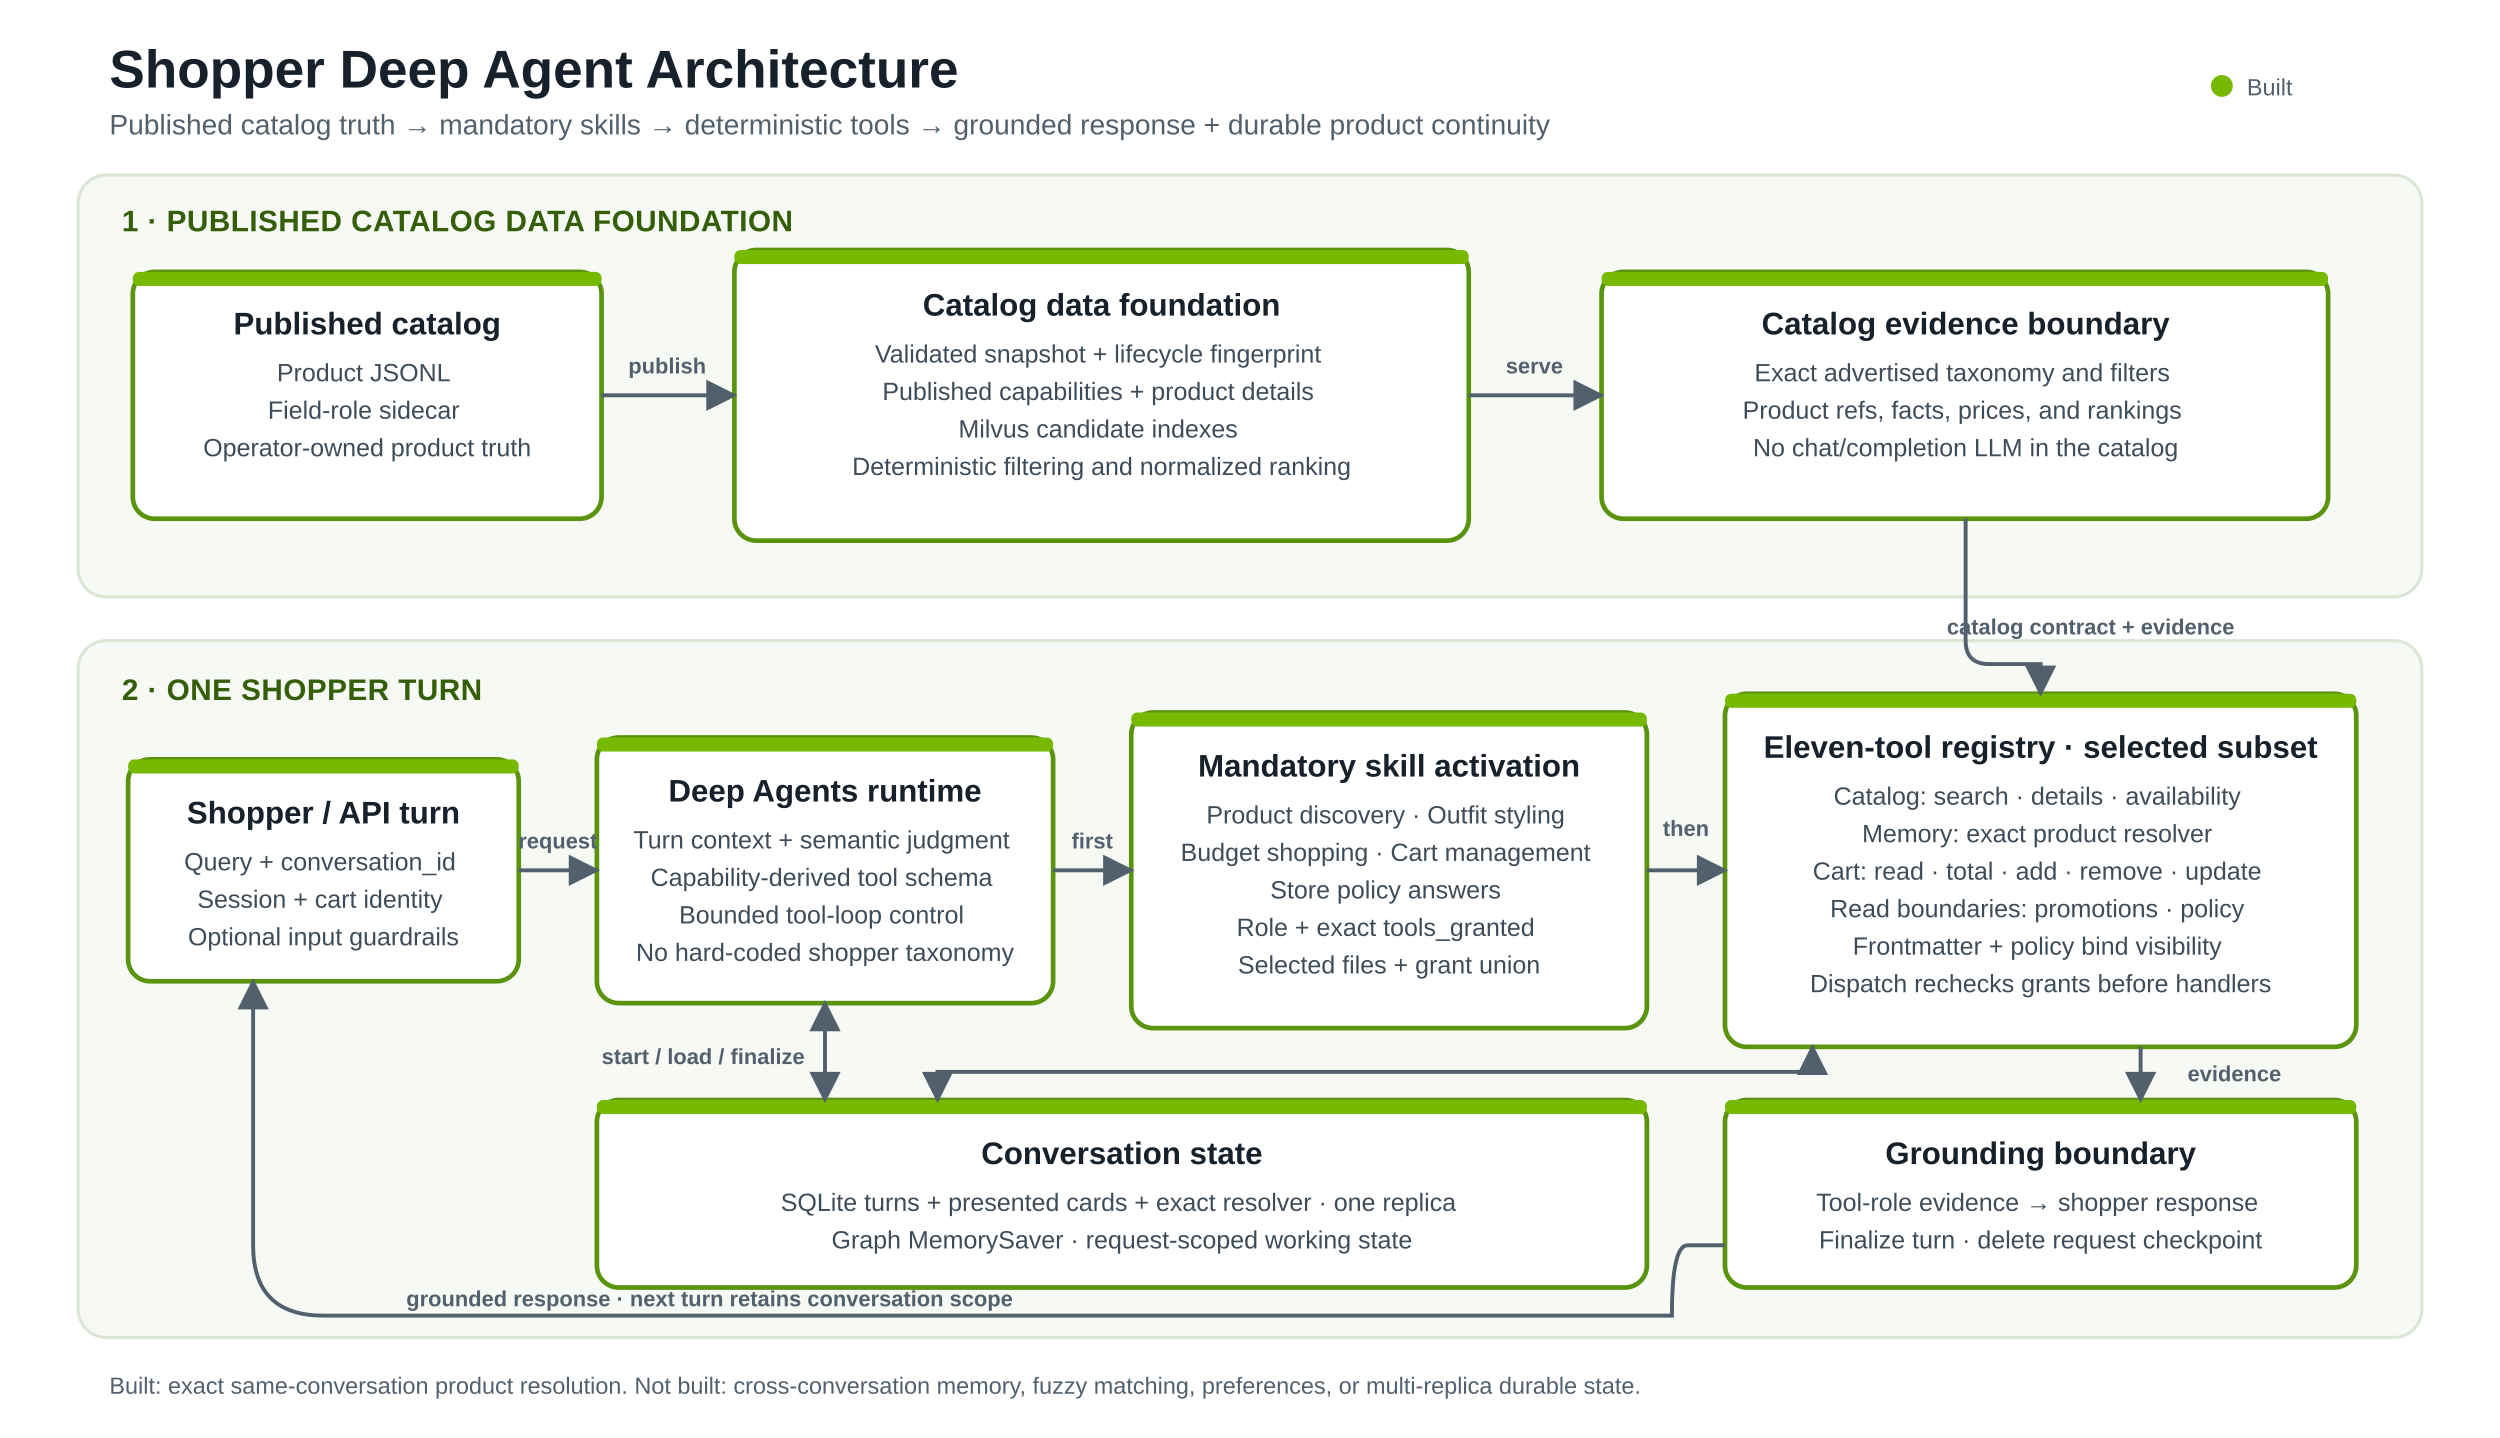
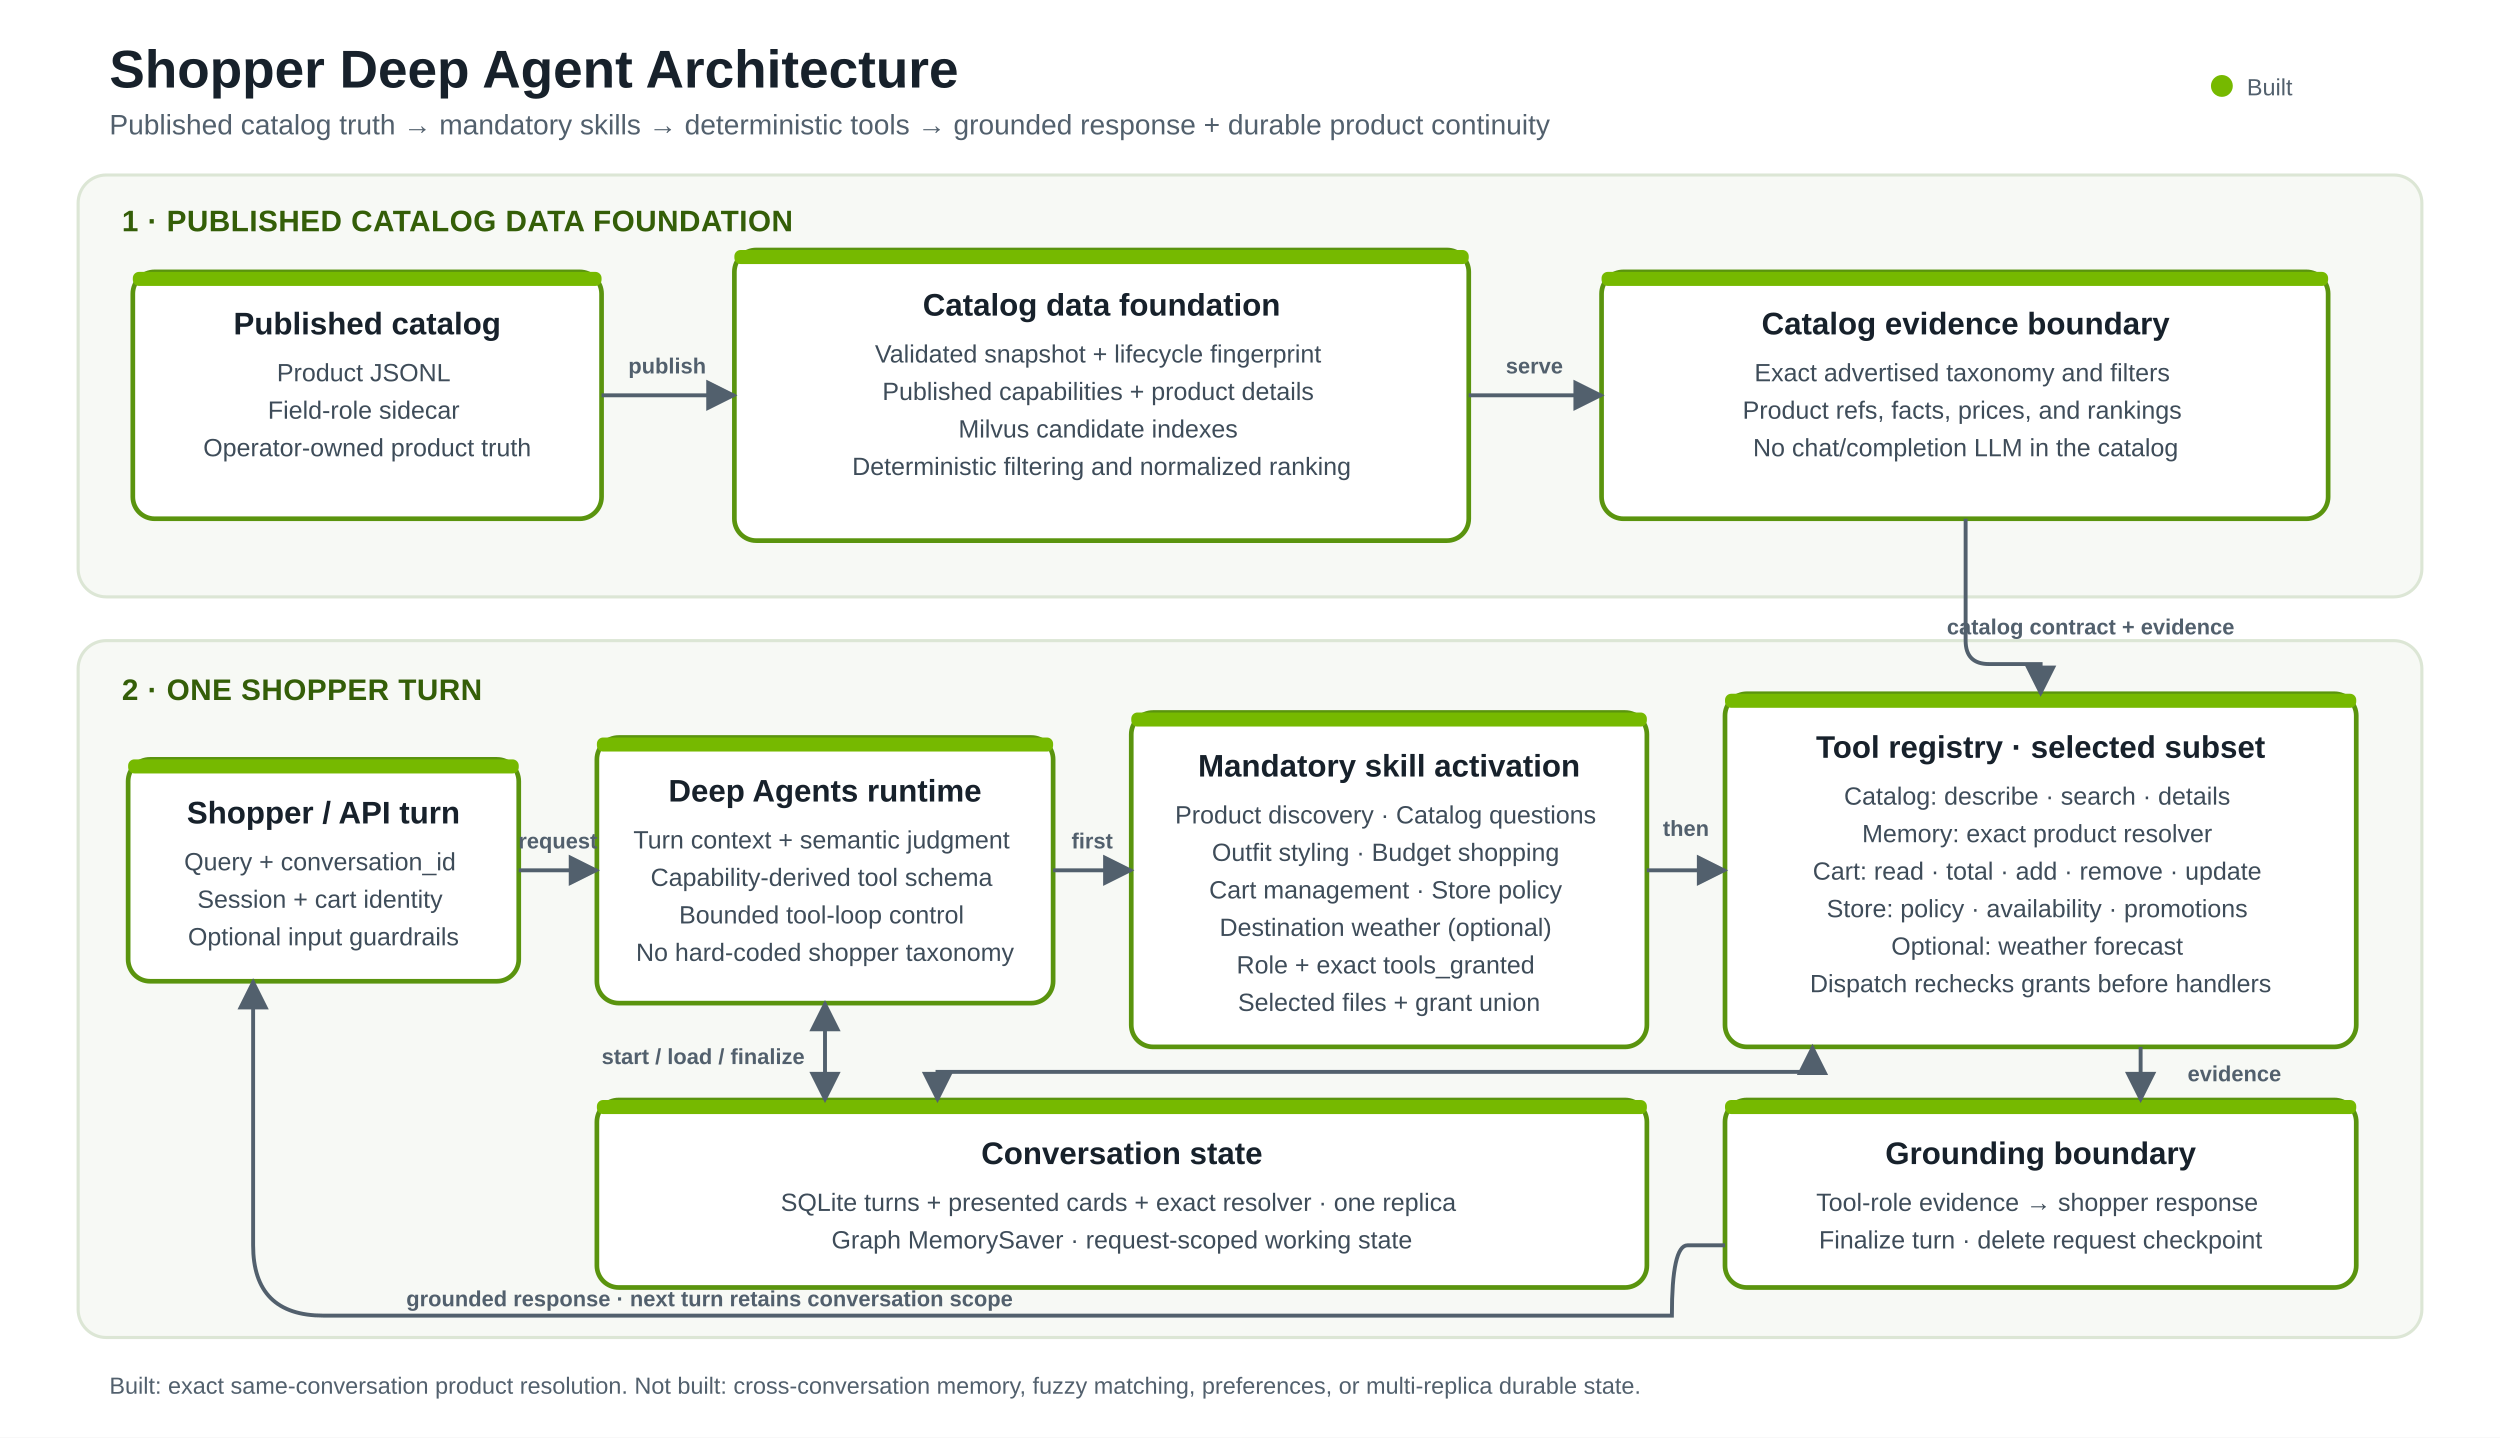
<svg xmlns="http://www.w3.org/2000/svg" width="1600" height="920" viewBox="0 0 1600 920" role="img" aria-labelledby="title description">
  <defs>
    <marker id="arrow" viewBox="0 0 10 10" refX="9" refY="5" markerWidth="8" markerHeight="8" orient="auto-start-reverse">
      <path d="M 0 0 L 10 5 L 0 10 z" fill="#52606d" />
    </marker>
    <style>
      .title { font: 700 34px Arial, Helvetica, sans-serif; fill: #17212b; }
      .subtitle { font: 400 18px Arial, Helvetica, sans-serif; fill: #52606d; }
      .section { font: 700 19px Arial, Helvetica, sans-serif; fill: #345e08; letter-spacing: 0.3px; }
      .box-title { font: 700 20px Arial, Helvetica, sans-serif; fill: #17212b; }
      .box-text { font: 400 16px Arial, Helvetica, sans-serif; fill: #3e4c59; }
      .arrow-label { font: 600 14px Arial, Helvetica, sans-serif; fill: #52606d; }
      .note { font: 400 15px Arial, Helvetica, sans-serif; fill: #52606d; }
      .panel { fill: #f7f9f5; stroke: #dce6d5; stroke-width: 2; }
      .built { fill: #ffffff; stroke: #5a940e; stroke-width: 3; }
      .built-bar { fill: #76b900; }
      .flow { fill: none; stroke: #52606d; stroke-width: 2.5; marker-end: url(#arrow); }
      .flow-both { fill: none; stroke: #52606d; stroke-width: 2.5; marker-start: url(#arrow); marker-end: url(#arrow); }
    </style>
  </defs>
  <rect width="1600" height="920" fill="#ffffff" />
  <text x="70" y="56" class="title">Shopper Deep Agent Architecture</text>
  <text x="70" y="86" class="subtitle">Published catalog truth → mandatory skills → deterministic tools → grounded response + durable product continuity</text>
  <circle cx="1422" cy="55" r="7" fill="#76b900" />
  <text x="1438" y="61" class="note">Built</text>
  <rect x="50" y="112" width="1500" height="270" rx="18" class="panel" />
  <text x="78" y="148" class="section">1 · PUBLISHED CATALOG DATA FOUNDATION</text>
  <g>
    <rect x="85" y="174" width="300" height="158" rx="14" class="built" />
    <rect x="85" y="174" width="300" height="9" rx="4" class="built-bar" />
    <text x="235" y="214" text-anchor="middle" class="box-title">Published catalog</text>
    <text x="235" y="244" text-anchor="middle" class="box-text">
      <tspan x="235" dy="0">Product JSONL</tspan>
      <tspan x="235" dy="24">Field-role sidecar</tspan>
      <tspan x="235" dy="24">Operator-owned product truth</tspan>
    </text>
  </g>
  <g>
    <rect x="470" y="160" width="470" height="186" rx="14" class="built" />
    <rect x="470" y="160" width="470" height="9" rx="4" class="built-bar" />
    <text x="705" y="202" text-anchor="middle" class="box-title">Catalog data foundation</text>
    <text x="705" y="232" text-anchor="middle" class="box-text">
      <tspan x="705" dy="0">Validated snapshot + lifecycle fingerprint</tspan>
      <tspan x="705" dy="24">Published capabilities + product details</tspan>
      <tspan x="705" dy="24">Milvus candidate indexes</tspan>
      <tspan x="705" dy="24">Deterministic filtering and normalized ranking</tspan>
    </text>
  </g>
  <g>
    <rect x="1025" y="174" width="465" height="158" rx="14" class="built" />
    <rect x="1025" y="174" width="465" height="9" rx="4" class="built-bar" />
    <text x="1258" y="214" text-anchor="middle" class="box-title">Catalog evidence boundary</text>
    <text x="1258" y="244" text-anchor="middle" class="box-text">
      <tspan x="1258" dy="0">Exact advertised taxonomy and filters</tspan>
      <tspan x="1258" dy="24">Product refs, facts, prices, and rankings</tspan>
      <tspan x="1258" dy="24">No chat/completion LLM in the catalog</tspan>
    </text>
  </g>
  <path d="M 385 253 L 470 253" class="flow" />
  <text x="427" y="239" text-anchor="middle" class="arrow-label">publish</text>
  <path d="M 940 253 L 1025 253" class="flow" />
  <text x="982" y="239" text-anchor="middle" class="arrow-label">serve</text>
  <rect x="50" y="410" width="1500" height="446" rx="18" class="panel" />
  <text x="78" y="448" class="section">2 · ONE SHOPPER TURN</text>
  <g>
    <rect x="82" y="486" width="250" height="142" rx="14" class="built" />
    <rect x="82" y="486" width="250" height="9" rx="4" class="built-bar" />
    <text x="207" y="527" text-anchor="middle" class="box-title">Shopper / API turn</text>
    <text x="207" y="557" text-anchor="middle" class="box-text">
      <tspan x="207" dy="0">Query + conversation_id</tspan>
      <tspan x="207" dy="24">Session + cart identity</tspan>
      <tspan x="207" dy="24">Optional input guardrails</tspan>
    </text>
  </g>
  <g>
    <rect x="382" y="472" width="292" height="170" rx="14" class="built" />
    <rect x="382" y="472" width="292" height="9" rx="4" class="built-bar" />
    <text x="528" y="513" text-anchor="middle" class="box-title">Deep Agents runtime</text>
    <text x="528" y="543" text-anchor="middle" class="box-text">
      <tspan x="528" dy="0">Turn context + semantic judgment</tspan>
      <tspan x="528" dy="24">Capability-derived tool schema</tspan>
      <tspan x="528" dy="24">Bounded tool-loop control</tspan>
      <tspan x="528" dy="24">No hard-coded shopper taxonomy</tspan>
    </text>
  </g>
  <g>
-     <rect x="724" y="456" width="330" height="202" rx="14" class="built" />
+     <rect x="724" y="456" width="330" height="214" rx="14" class="built" />
    <rect x="724" y="456" width="330" height="9" rx="4" class="built-bar" />
    <text x="889" y="497" text-anchor="middle" class="box-title">Mandatory skill activation</text>
    <text x="889" y="527" text-anchor="middle" class="box-text">
-       <tspan x="889" dy="0">Product discovery · Outfit styling</tspan>
-       <tspan x="889" dy="24">Budget shopping · Cart management</tspan>
-       <tspan x="889" dy="24">Store policy answers</tspan>
+       <tspan x="889" dy="0">Product discovery · Catalog questions</tspan>
+       <tspan x="889" dy="24">Outfit styling · Budget shopping</tspan>
+       <tspan x="889" dy="24">Cart management · Store policy</tspan>
+       <tspan x="889" dy="24">Destination weather (optional)</tspan>
      <tspan x="889" dy="24">Role + exact tools_granted</tspan>
      <tspan x="889" dy="24">Selected files + grant union</tspan>
    </text>
  </g>
  <g>
    <rect x="1104" y="444" width="404" height="226" rx="14" class="built" />
    <rect x="1104" y="444" width="404" height="9" rx="4" class="built-bar" />
-     <text x="1306" y="485" text-anchor="middle" class="box-title">Eleven-tool registry · selected subset</text>
+     <text x="1306" y="485" text-anchor="middle" class="box-title">Tool registry · selected subset</text>
    <text x="1306" y="515" text-anchor="middle" class="box-text">
-       <tspan x="1306" dy="0">Catalog: search · details · availability</tspan>
+       <tspan x="1306" dy="0">Catalog: describe · search · details</tspan>
      <tspan x="1306" dy="24">Memory: exact product resolver</tspan>
      <tspan x="1306" dy="24">Cart: read · total · add · remove · update</tspan>
-       <tspan x="1306" dy="24">Read boundaries: promotions · policy</tspan>
-       <tspan x="1306" dy="24">Frontmatter + policy bind visibility</tspan>
+       <tspan x="1306" dy="24">Store: policy · availability · promotions</tspan>
+       <tspan x="1306" dy="24">Optional: weather forecast</tspan>
      <tspan x="1306" dy="24">Dispatch rechecks grants before handlers</tspan>
    </text>
  </g>
  <g>
    <rect x="382" y="704" width="672" height="120" rx="14" class="built" />
    <rect x="382" y="704" width="672" height="9" rx="4" class="built-bar" />
    <text x="718" y="745" text-anchor="middle" class="box-title">Conversation state</text>
    <text x="718" y="775" text-anchor="middle" class="box-text">
      <tspan x="718" dy="0">SQLite turns + presented cards + exact resolver · one replica</tspan>
      <tspan x="718" dy="24">Graph MemorySaver · request-scoped working state</tspan>
    </text>
  </g>
  <g>
    <rect x="1104" y="704" width="404" height="120" rx="14" class="built" />
    <rect x="1104" y="704" width="404" height="9" rx="4" class="built-bar" />
    <text x="1306" y="745" text-anchor="middle" class="box-title">Grounding boundary</text>
    <text x="1306" y="775" text-anchor="middle" class="box-text">
      <tspan x="1306" dy="0">Tool-role evidence → shopper response</tspan>
      <tspan x="1306" dy="24">Finalize turn · delete request checkpoint</tspan>
    </text>
  </g>
  <path d="M 332 557 L 382 557" class="flow" />
  <text x="357" y="543" text-anchor="middle" class="arrow-label">request</text>
  <path d="M 674 557 L 724 557" class="flow" />
  <text x="699" y="543" text-anchor="middle" class="arrow-label">first</text>
  <path d="M 1054 557 L 1104 557" class="flow" />
  <text x="1079" y="535" text-anchor="middle" class="arrow-label">then</text>
  <path d="M 1258 332 L 1258 410 Q 1258 425 1273 425 L 1306 425 L 1306 444" class="flow" />
  <text x="1338" y="406" text-anchor="middle" class="arrow-label">catalog contract + evidence</text>
  <path d="M 528 642 L 528 704" class="flow-both" />
  <text x="450" y="681" text-anchor="middle" class="arrow-label">start / load / finalize</text>
  <path d="M 1160 670 L 1160 686 L 600 686 L 600 704" class="flow-both" />
  <path d="M 1370 670 L 1370 704" class="flow" />
  <text x="1430" y="692" text-anchor="middle" class="arrow-label">evidence</text>
  <path d="M 1104 797 L 1080 797 Q 1070 797 1070 842 L 207 842 Q 162 842 162 797 L 162 628" class="flow" />
  <text x="260" y="836" class="arrow-label">grounded response · next turn retains conversation scope</text>
  <text x="70" y="892" class="note">Built: exact same-conversation product resolution. Not built: cross-conversation memory, fuzzy matching, preferences, or multi-replica durable state.</text>
</svg>
